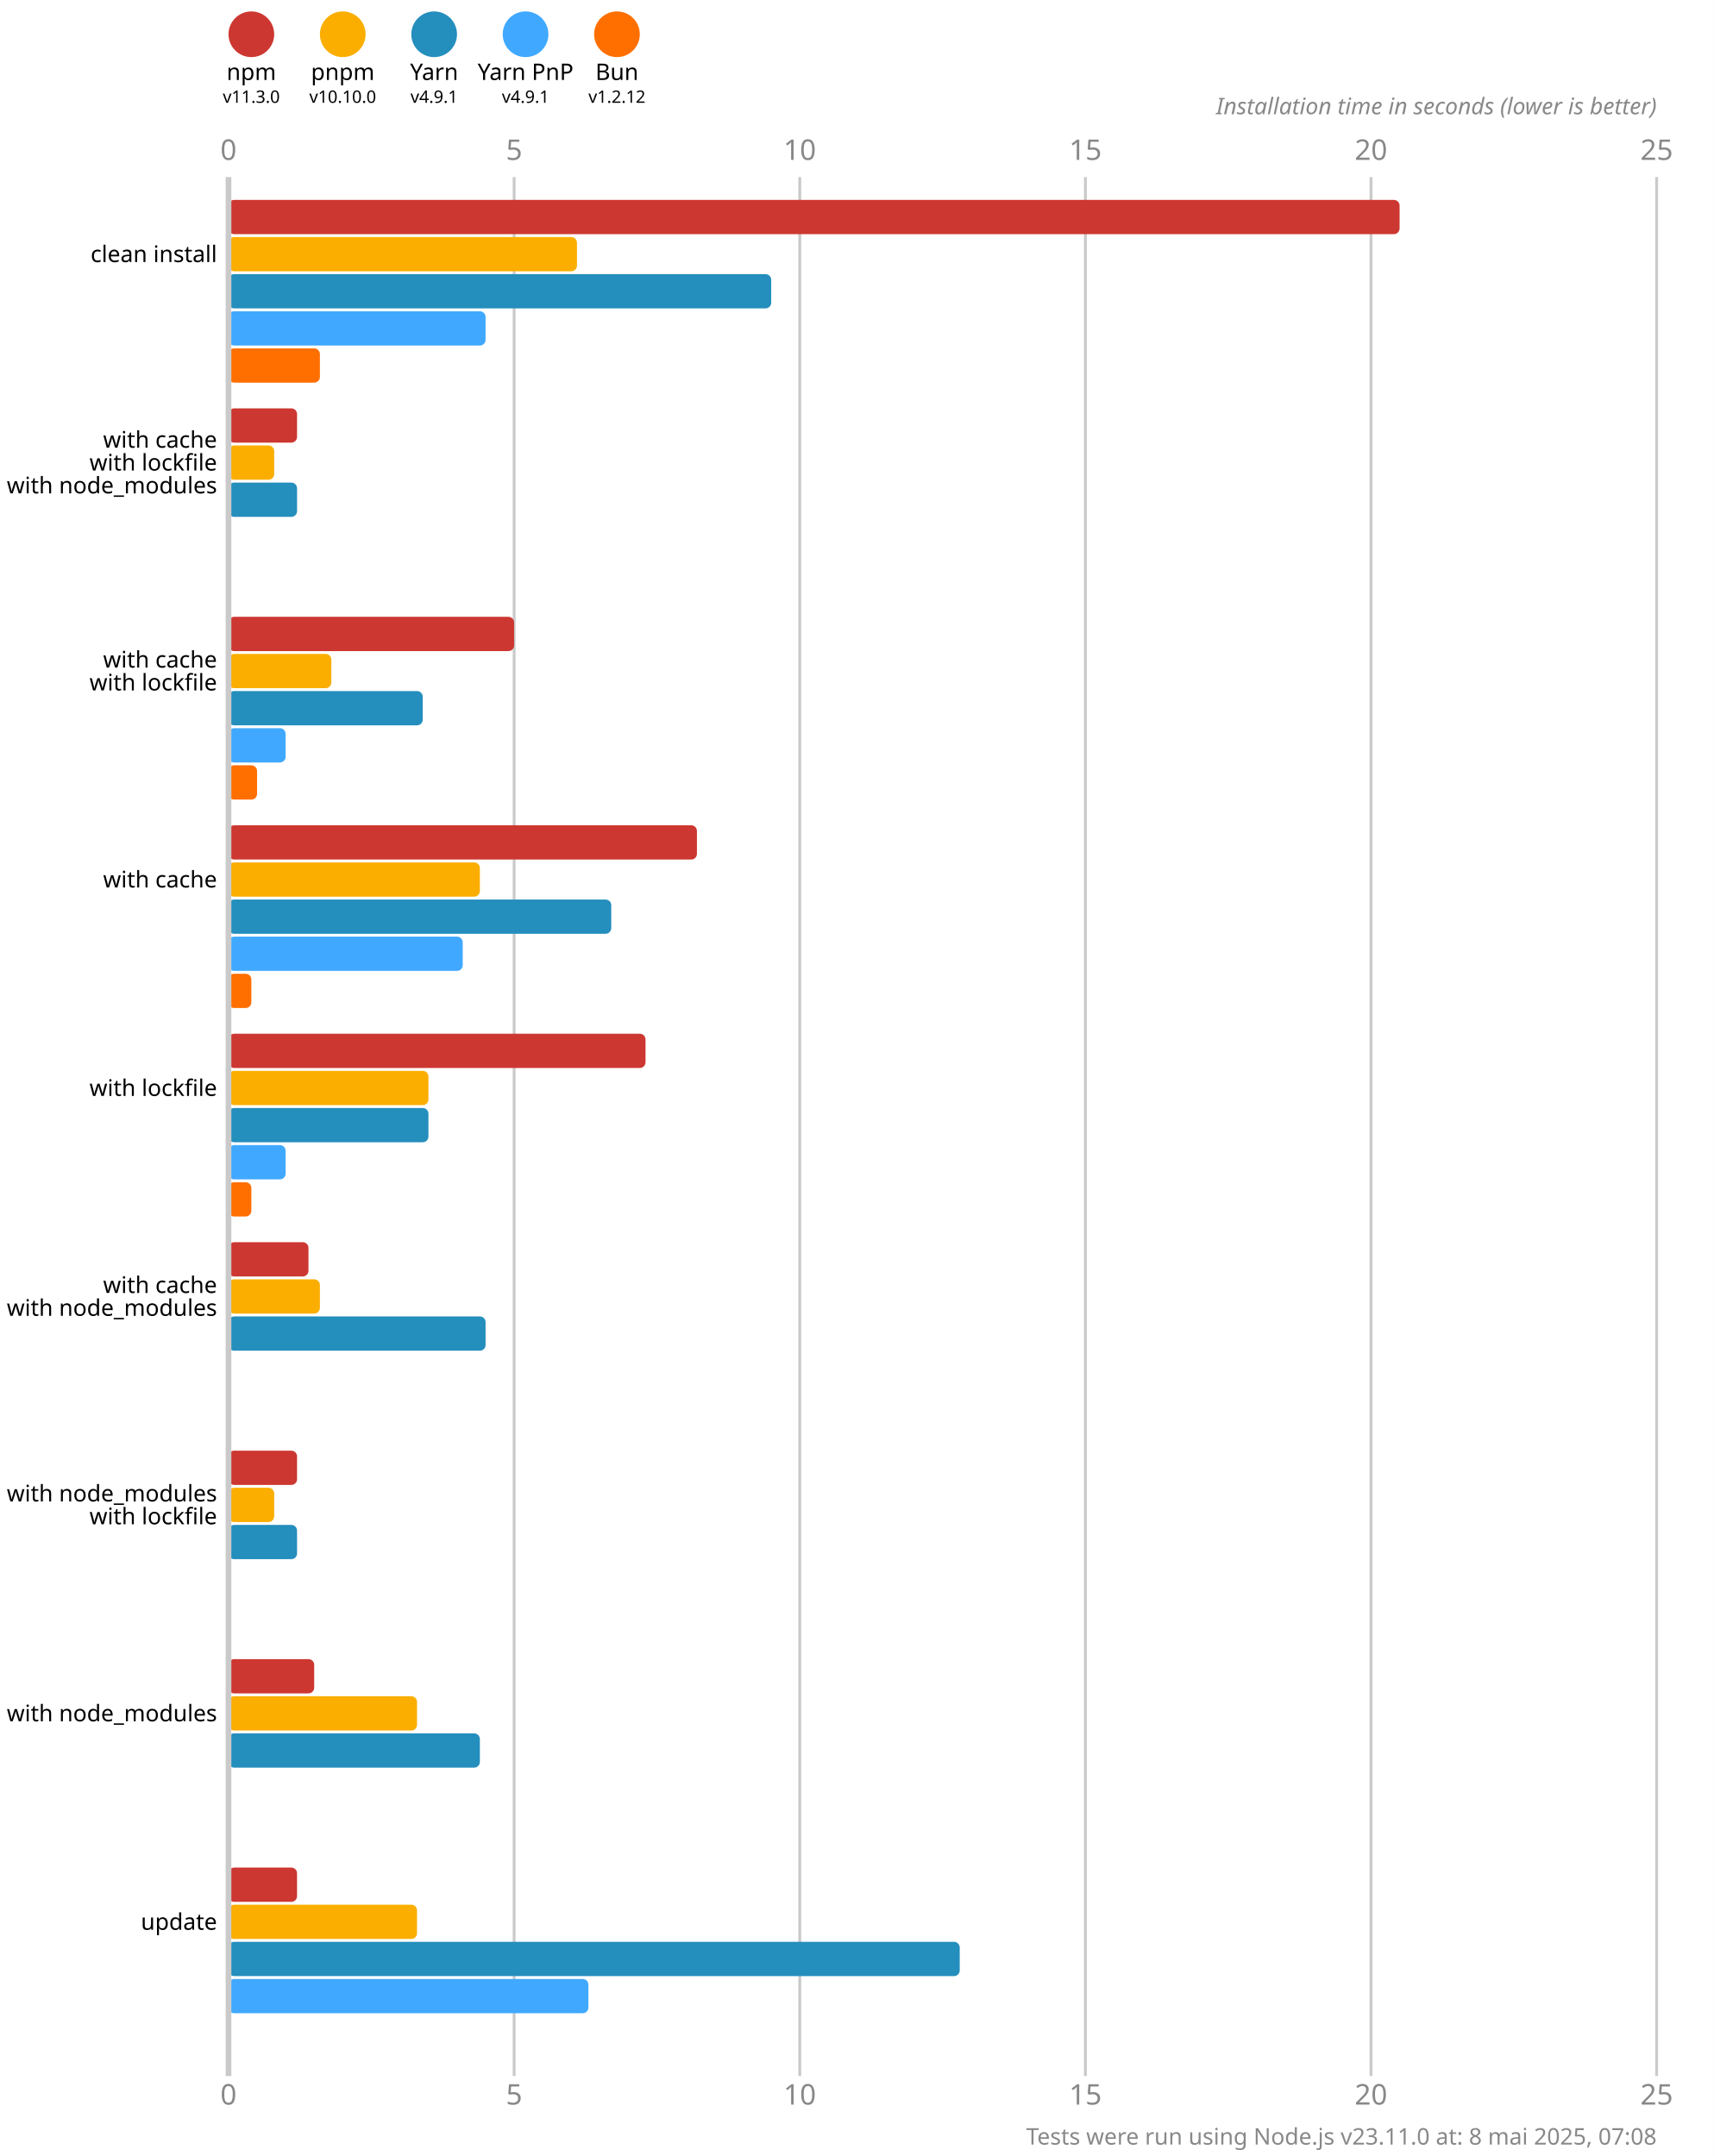
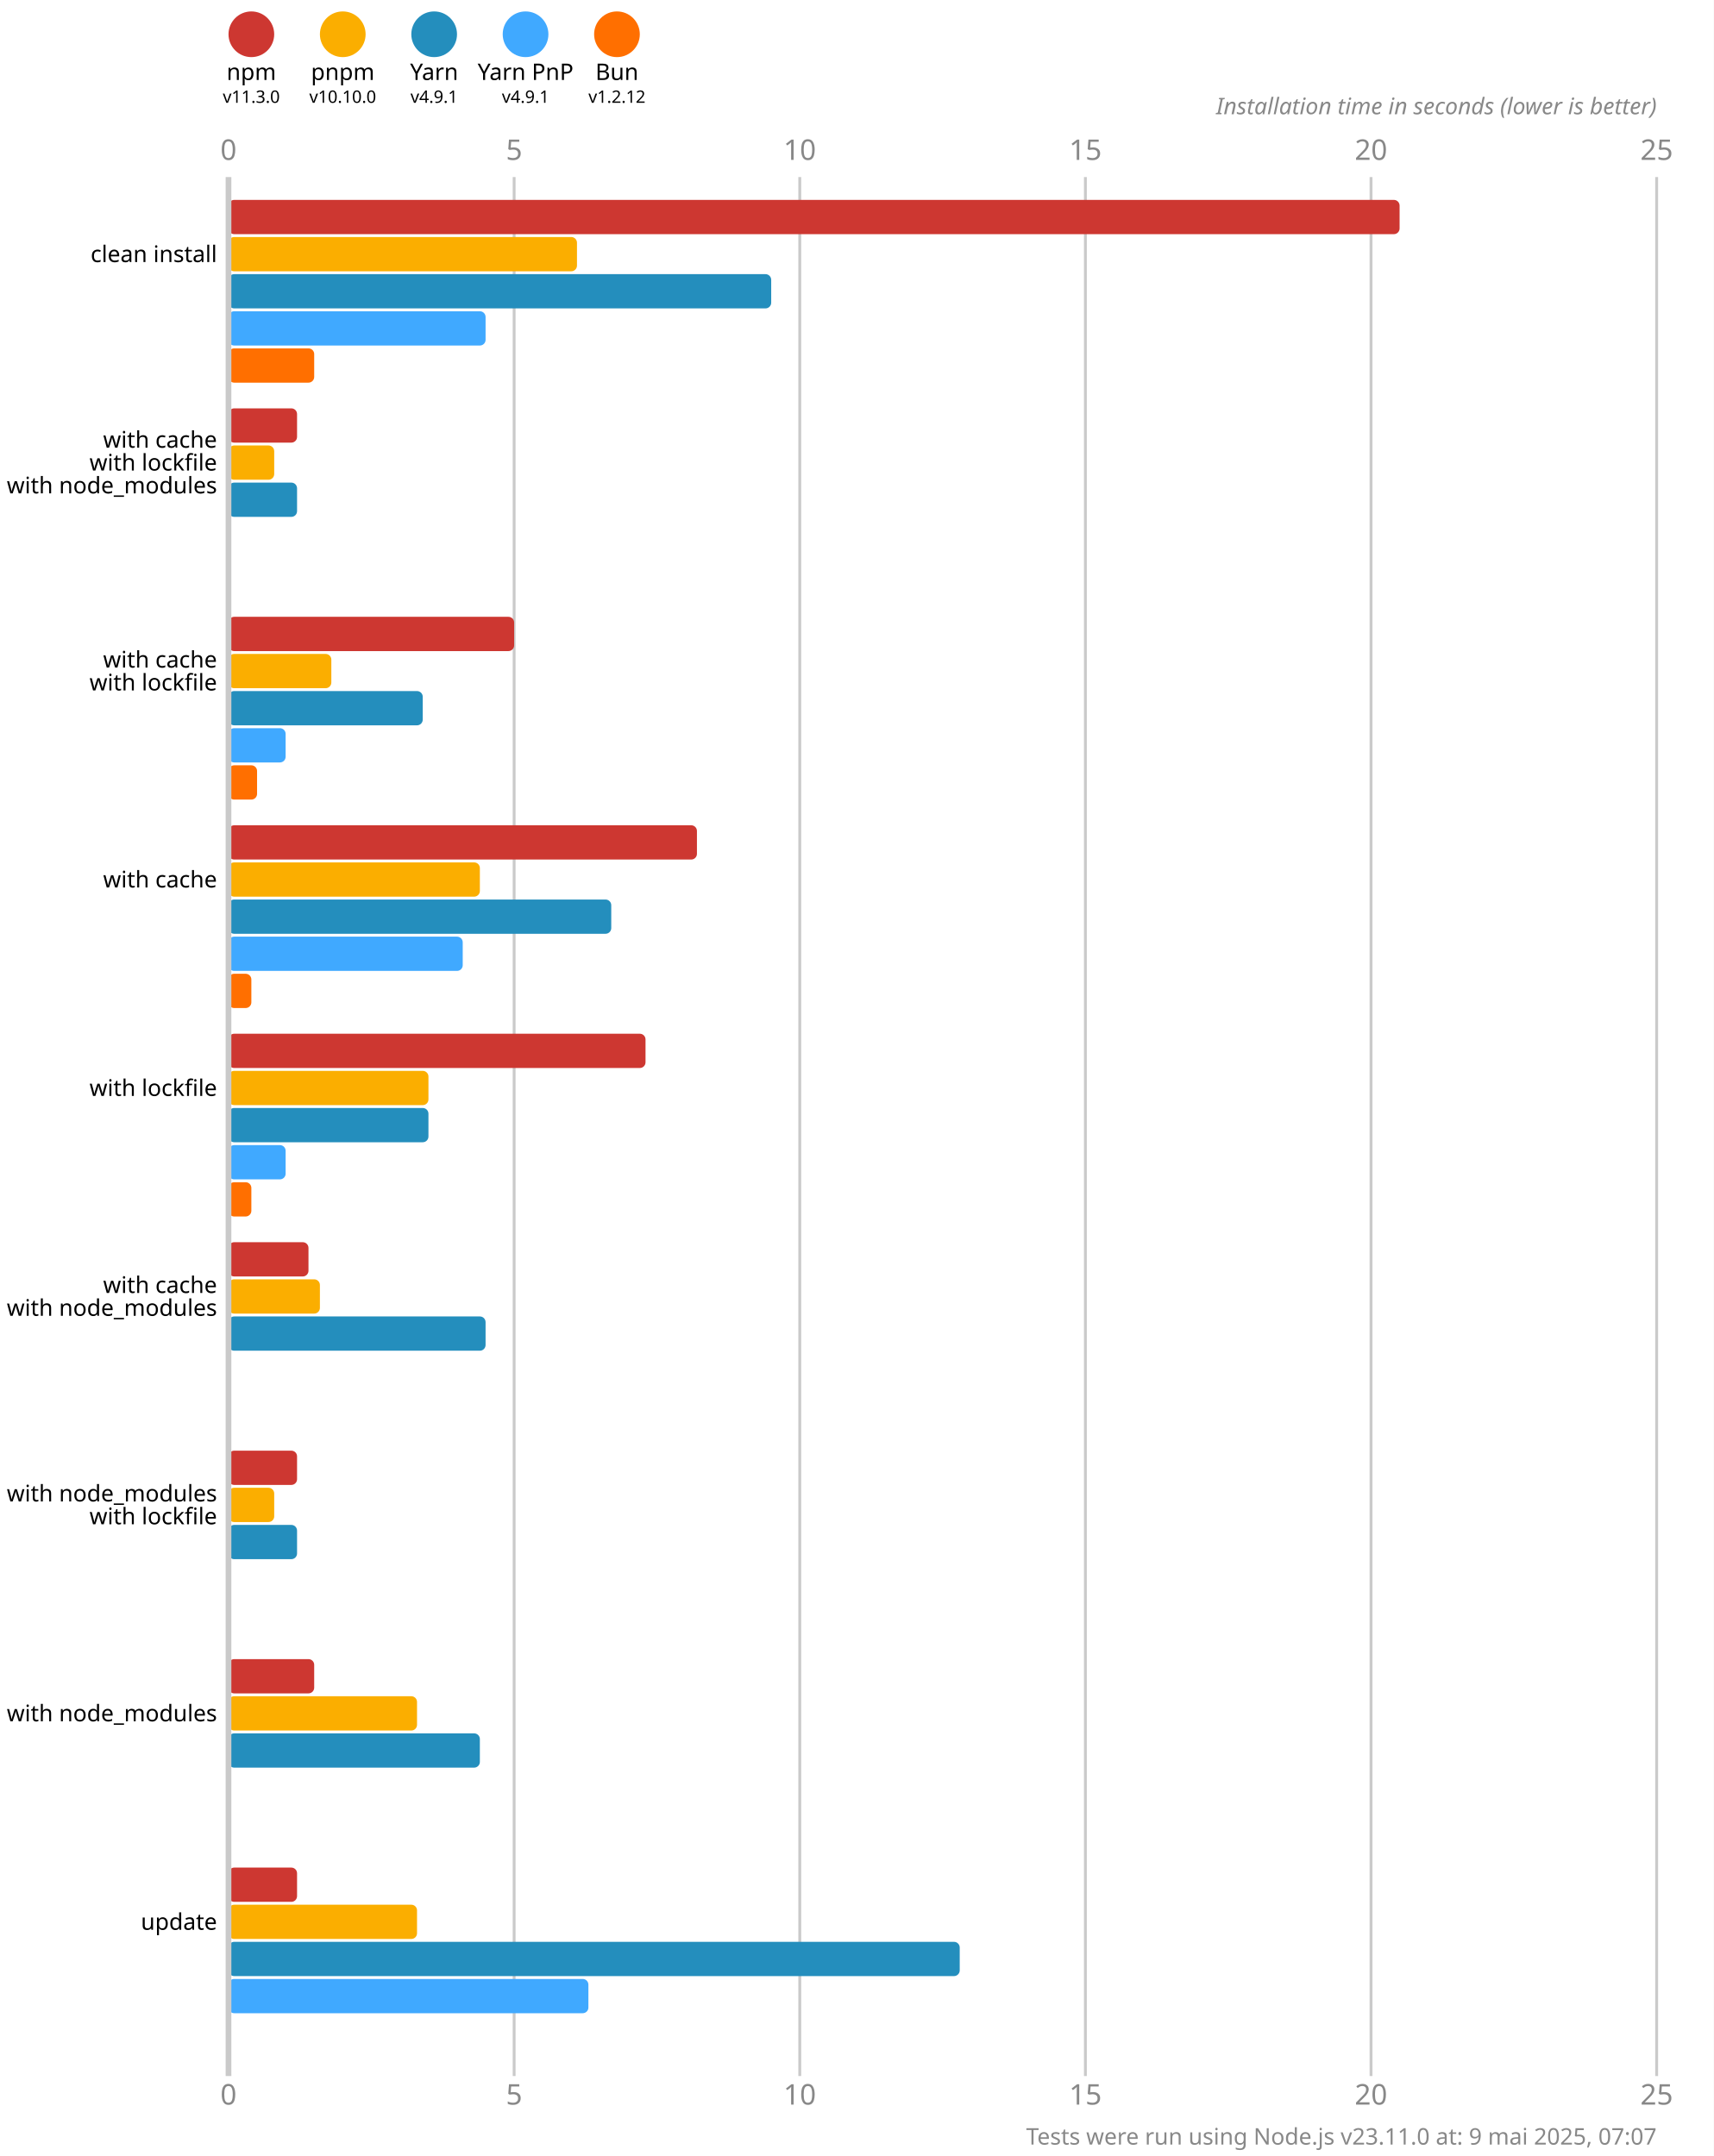
<svg xmlns="http://www.w3.org/2000/svg" version="1.1" viewBox="0 0 300 377.5">
  <style>
    .font { font-family: sans-serif; }
    .s3 { font-size: 3px; }
    .s4 { font-size: 4px; }
    .s5 { font-size: 5px; }
    .line { stroke: #cacaca; }
    .width { stroke-width: 0.5; }
    .text { fill: #888; }
  </style>
  <rect x="0" y="0" width="300" height="377.5" fill="#fff" />
  <circle cx="44" cy="6" r="4" fill="#cd3731" />
  <text x="44" y="14" class="font s4" text-anchor="middle">npm</text>
  <text x="44" y="18" class="font s3" text-anchor="middle">v11.3.0</text>
  <circle cx="60" cy="6" r="4" fill="#fbae00" />
  <text x="60" y="14" class="font s4" text-anchor="middle">pnpm</text>
  <text x="60" y="18" class="font s3" text-anchor="middle">v10.10.0</text>
  <circle cx="76" cy="6" r="4" fill="#248ebd" />
  <text x="76" y="14" class="font s4" text-anchor="middle">Yarn</text>
  <text x="76" y="18" class="font s3" text-anchor="middle">v4.9.1</text>
  <circle cx="92" cy="6" r="4" fill="#40a9ff" />
  <text x="92" y="14" class="font s4" text-anchor="middle">Yarn PnP</text>
  <text x="92" y="18" class="font s3" text-anchor="middle">v4.9.1</text>
  <circle cx="108" cy="6" r="4" fill="#ff6f00" />
  <text x="108" y="14" class="font s4" text-anchor="middle">Bun</text>
  <text x="108" y="18" class="font s3" text-anchor="middle">v1.2.12</text>
  <text x="40" y="28" class="font s5 text" text-anchor="middle">0</text>
  <text x="40" y="368.5" class="font s5 text" text-anchor="middle">0</text>
  <line x1="90" y1="31" x2="90" y2="363.5" class="line width" />
  <text x="90" y="28" class="font s5 text" text-anchor="middle">5</text>
  <text x="90" y="368.5" class="font s5 text" text-anchor="middle">5</text>
  <line x1="140" y1="31" x2="140" y2="363.5" class="line width" />
  <text x="140" y="28" class="font s5 text" text-anchor="middle">10</text>
  <text x="140" y="368.5" class="font s5 text" text-anchor="middle">10</text>
  <line x1="190" y1="31" x2="190" y2="363.5" class="line width" />
  <text x="190" y="28" class="font s5 text" text-anchor="middle">15</text>
  <text x="190" y="368.5" class="font s5 text" text-anchor="middle">15</text>
  <line x1="240" y1="31" x2="240" y2="363.5" class="line width" />
  <text x="240" y="28" class="font s5 text" text-anchor="middle">20</text>
  <text x="240" y="368.5" class="font s5 text" text-anchor="middle">20</text>
  <line x1="290" y1="31" x2="290" y2="363.5" class="line width" />
  <text x="290" y="28" class="font s5 text" text-anchor="middle">25</text>
  <text x="290" y="368.5" class="font s5 text" text-anchor="middle">25</text>
  <text x="290" y="20" class="font s4 text" font-style="italic" text-anchor="end">Installation time in seconds (lower is better)</text>
  <rect x="40" y="35" width="205" height="6" fill="#cd3731" rx="1" ry="1" />
  <rect x="40" y="41.5" width="61" height="6" fill="#fbae00" rx="1" ry="1" />
  <rect x="40" y="48" width="95" height="6" fill="#248ebd" rx="1" ry="1" />
  <rect x="40" y="54.5" width="45" height="6" fill="#40a9ff" rx="1" ry="1" />
-   <rect x="40" y="61" width="16" height="6" fill="#ff6f00" rx="1" ry="1" />
+   <rect x="40" y="61" width="15" height="6" fill="#ff6f00" rx="1" ry="1" />
  <rect x="40" y="71.5" width="12" height="6" fill="#cd3731" rx="1" ry="1" />
  <rect x="40" y="78" width="8" height="6" fill="#fbae00" rx="1" ry="1" />
  <rect x="40" y="84.5" width="12" height="6" fill="#248ebd" rx="1" ry="1" />
  <rect x="40" y="91" width="0" height="6" fill="#40a9ff" rx="1" ry="1" />
  <rect x="40" y="97.5" width="0" height="6" fill="#ff6f00" rx="1" ry="1" />
  <rect x="40" y="108" width="50" height="6" fill="#cd3731" rx="1" ry="1" />
  <rect x="40" y="114.5" width="18" height="6" fill="#fbae00" rx="1" ry="1" />
  <rect x="40" y="121" width="34" height="6" fill="#248ebd" rx="1" ry="1" />
  <rect x="40" y="127.5" width="10" height="6" fill="#40a9ff" rx="1" ry="1" />
  <rect x="40" y="134" width="5" height="6" fill="#ff6f00" rx="1" ry="1" />
  <rect x="40" y="144.5" width="82" height="6" fill="#cd3731" rx="1" ry="1" />
  <rect x="40" y="151" width="44" height="6" fill="#fbae00" rx="1" ry="1" />
  <rect x="40" y="157.5" width="67" height="6" fill="#248ebd" rx="1" ry="1" />
  <rect x="40" y="164" width="41" height="6" fill="#40a9ff" rx="1" ry="1" />
  <rect x="40" y="170.5" width="4" height="6" fill="#ff6f00" rx="1" ry="1" />
  <rect x="40" y="181" width="73" height="6" fill="#cd3731" rx="1" ry="1" />
  <rect x="40" y="187.5" width="35" height="6" fill="#fbae00" rx="1" ry="1" />
  <rect x="40" y="194" width="35" height="6" fill="#248ebd" rx="1" ry="1" />
  <rect x="40" y="200.5" width="10" height="6" fill="#40a9ff" rx="1" ry="1" />
  <rect x="40" y="207" width="4" height="6" fill="#ff6f00" rx="1" ry="1" />
  <rect x="40" y="217.5" width="14" height="6" fill="#cd3731" rx="1" ry="1" />
  <rect x="40" y="224" width="16" height="6" fill="#fbae00" rx="1" ry="1" />
  <rect x="40" y="230.5" width="45" height="6" fill="#248ebd" rx="1" ry="1" />
  <rect x="40" y="237" width="0" height="6" fill="#40a9ff" rx="1" ry="1" />
  <rect x="40" y="243.5" width="0" height="6" fill="#ff6f00" rx="1" ry="1" />
  <rect x="40" y="254" width="12" height="6" fill="#cd3731" rx="1" ry="1" />
  <rect x="40" y="260.5" width="8" height="6" fill="#fbae00" rx="1" ry="1" />
  <rect x="40" y="267" width="12" height="6" fill="#248ebd" rx="1" ry="1" />
  <rect x="40" y="273.5" width="0" height="6" fill="#40a9ff" rx="1" ry="1" />
  <rect x="40" y="280" width="0" height="6" fill="#ff6f00" rx="1" ry="1" />
  <rect x="40" y="290.5" width="15" height="6" fill="#cd3731" rx="1" ry="1" />
  <rect x="40" y="297" width="33" height="6" fill="#fbae00" rx="1" ry="1" />
  <rect x="40" y="303.5" width="44" height="6" fill="#248ebd" rx="1" ry="1" />
  <rect x="40" y="310" width="0" height="6" fill="#40a9ff" rx="1" ry="1" />
  <rect x="40" y="316.5" width="0" height="6" fill="#ff6f00" rx="1" ry="1" />
  <rect x="40" y="327" width="12" height="6" fill="#cd3731" rx="1" ry="1" />
  <rect x="40" y="333.5" width="33" height="6" fill="#fbae00" rx="1" ry="1" />
  <rect x="40" y="340" width="128" height="6" fill="#248ebd" rx="1" ry="1" />
  <rect x="40" y="346.5" width="63" height="6" fill="#40a9ff" rx="1" ry="1" />
  <rect x="40" y="353" width="0" height="6" fill="#ff6f00" rx="1" ry="1" />
  <line x1="40" y1="31" x2="40" y2="363.5" class="line" />
  <text x="38" y="44.5" class="font s4" dominant-baseline="middle" text-anchor="end">clean install</text>
  <text x="38" y="77" class="font s4" dominant-baseline="middle" text-anchor="end">with cache</text>
  <text x="38" y="81" class="font s4" dominant-baseline="middle" text-anchor="end">with lockfile</text>
  <text x="38" y="85" class="font s4" dominant-baseline="middle" text-anchor="end">with node_modules</text>
  <text x="38" y="115.5" class="font s4" dominant-baseline="middle" text-anchor="end">with cache</text>
  <text x="38" y="119.5" class="font s4" dominant-baseline="middle" text-anchor="end">with lockfile</text>
  <text x="38" y="154" class="font s4" dominant-baseline="middle" text-anchor="end">with cache</text>
  <text x="38" y="190.5" class="font s4" dominant-baseline="middle" text-anchor="end">with lockfile</text>
  <text x="38" y="225" class="font s4" dominant-baseline="middle" text-anchor="end">with cache</text>
  <text x="38" y="229" class="font s4" dominant-baseline="middle" text-anchor="end">with node_modules</text>
  <text x="38" y="261.5" class="font s4" dominant-baseline="middle" text-anchor="end">with node_modules</text>
  <text x="38" y="265.5" class="font s4" dominant-baseline="middle" text-anchor="end">with lockfile</text>
  <text x="38" y="300" class="font s4" dominant-baseline="middle" text-anchor="end">with node_modules</text>
  <text x="38" y="336.5" class="font s4" dominant-baseline="middle" text-anchor="end">update</text>
-   <text x="290" y="375.5" class="font s4 text" text-anchor="end">Tests were run using Node.js v23.11.0 at: 8 mai 2025, 07:08</text>
+   <text x="290" y="375.5" class="font s4 text" text-anchor="end">Tests were run using Node.js v23.11.0 at: 9 mai 2025, 07:07</text>
</svg>
